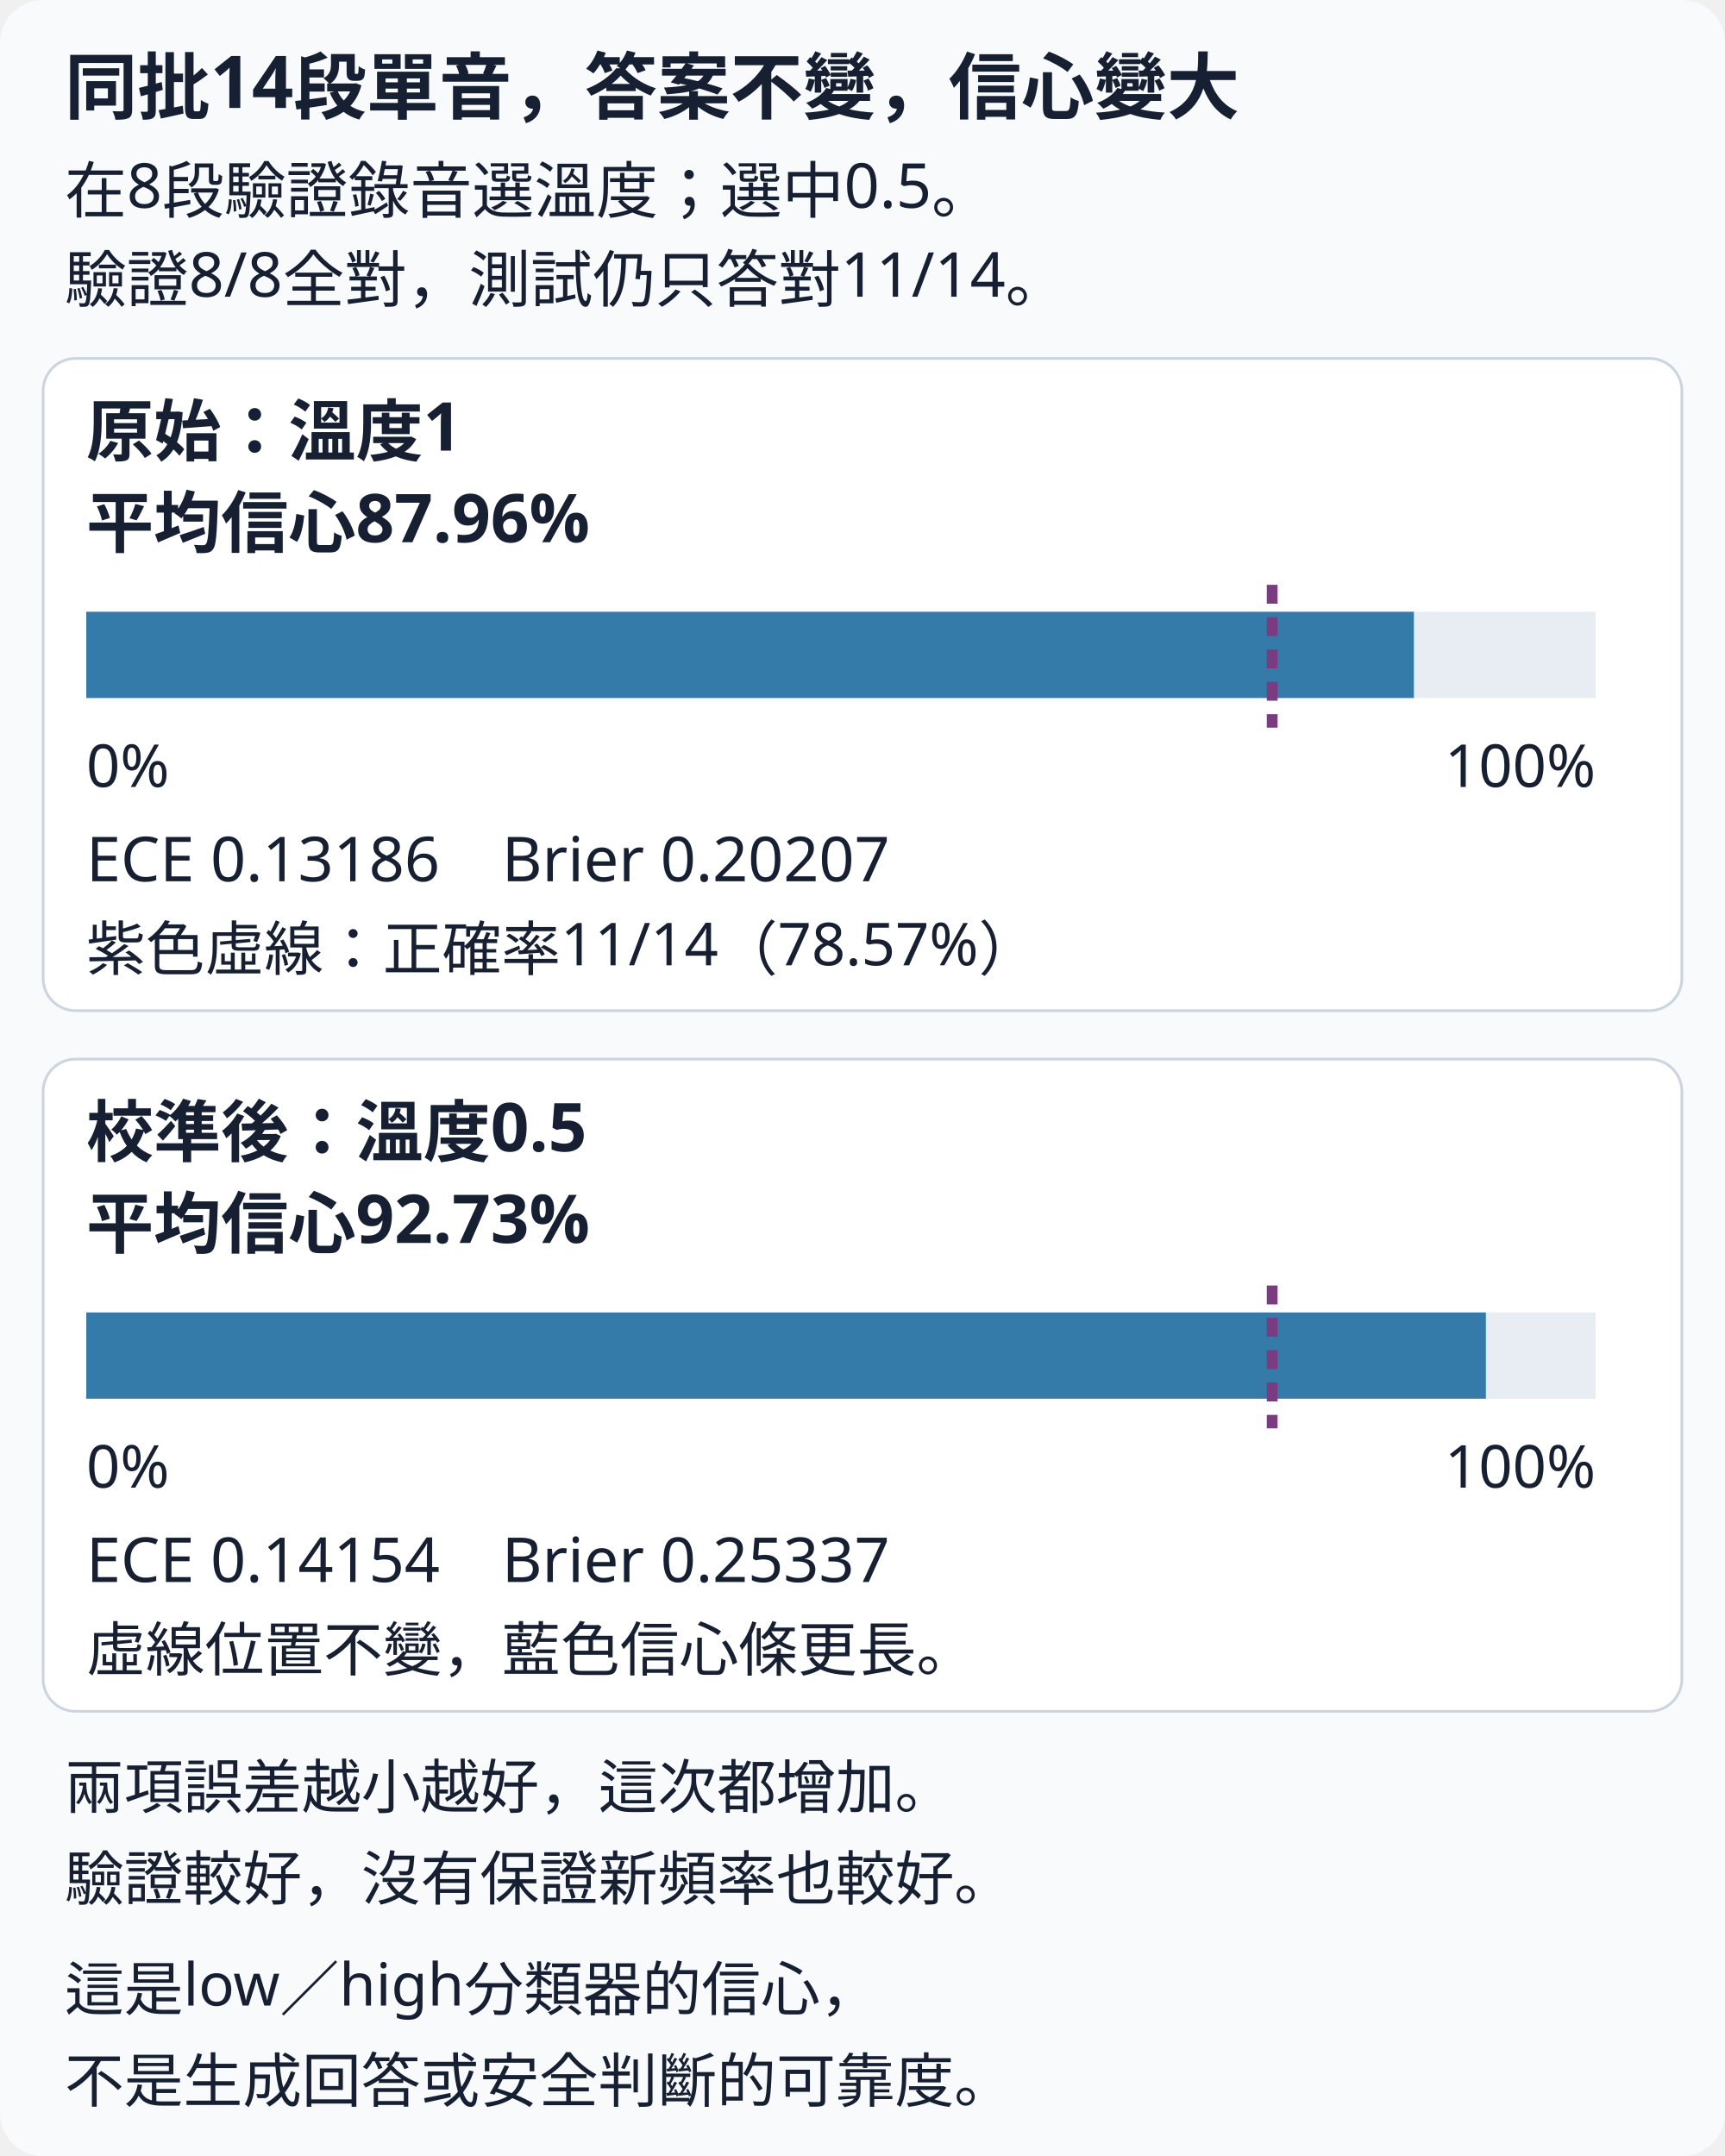
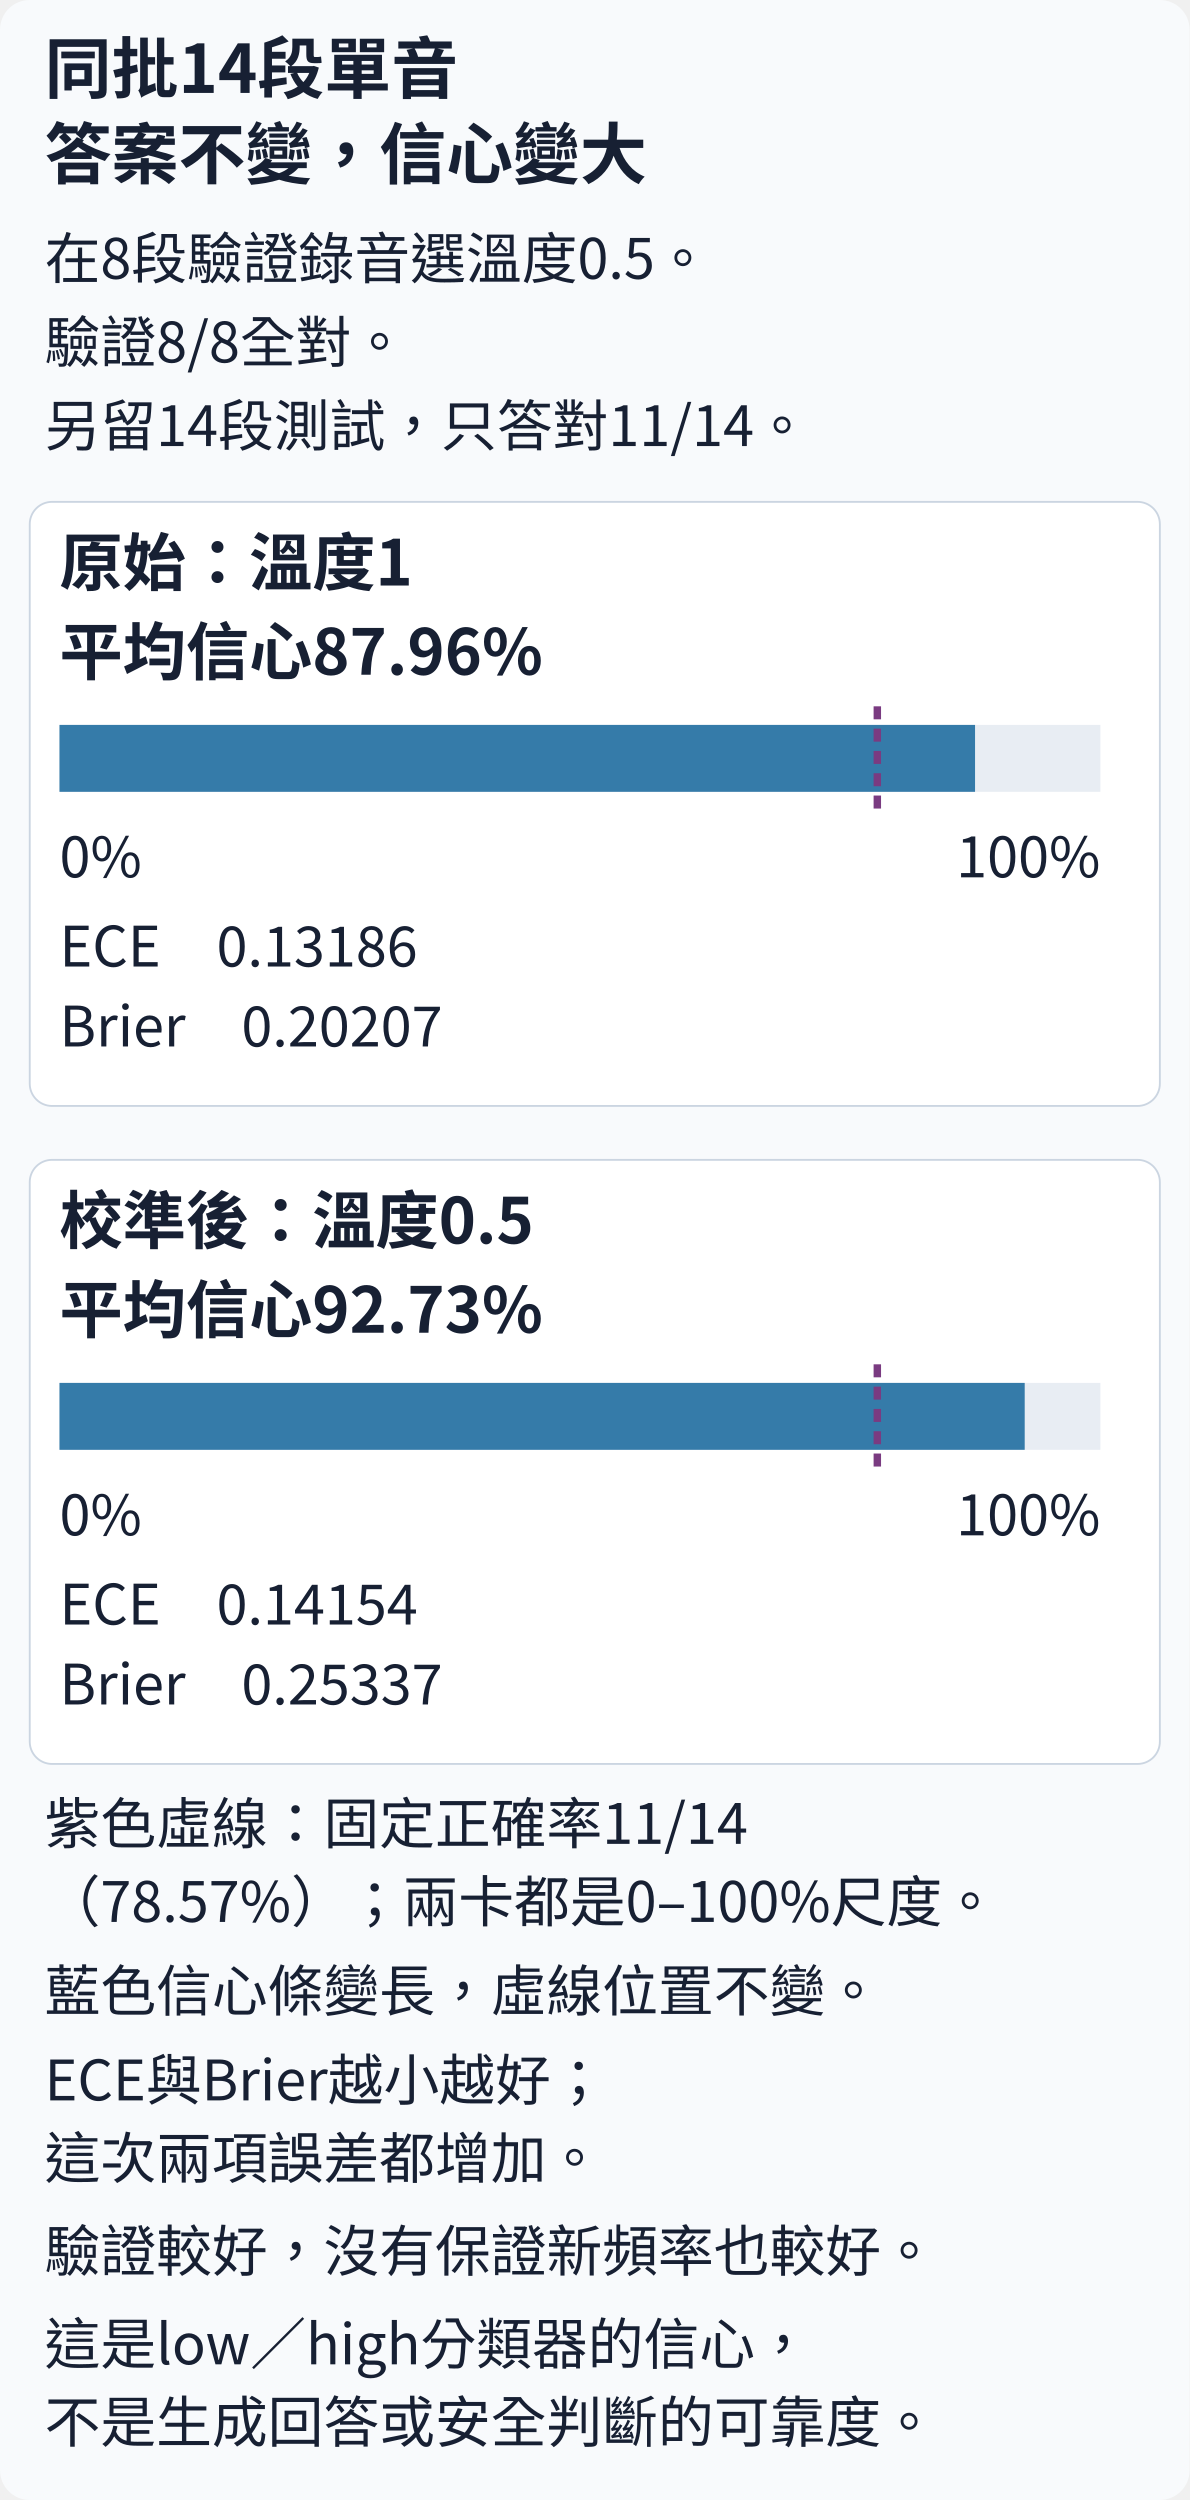
- <svg xmlns="http://www.w3.org/2000/svg" viewBox="0 0 640 800" role="img" aria-labelledby="title desc">
-   <style>text{font-family:system-ui,"Noto Sans TC",sans-serif;fill:#172033;font-size:23px}.title{font-size:27px;font-weight:700}.heading{font-size:25px;font-weight:700}.value{font-size:25px;font-weight:700}.small{font-size:22px}</style>
-   <rect width="640" height="800" rx="16" fill="#f8fafc" />
-   <text x="24" y="42" class="title">同批14段單音，答案不變，信心變大</text>
-   <text x="24" y="79">在8段驗證錄音選溫度；選中0.5。</text>
-   <text x="24" y="112">驗證8/8全對，測試仍只答對11/14。</text>
-   <rect x="16" y="133" width="608" height="242" rx="12" fill="white" stroke="#cbd5e1" />
-   <text x="32" y="169" class="heading">原始：溫度1</text>
-   <text x="32" y="203" class="value">平均信心87.96%</text>
-   <rect x="32" y="227" width="560" height="32" fill="#e8edf3" />
-   <rect x="32" y="227" width="492.576" height="32" fill="#357ba9" />
-   <line x1="472" y1="217" x2="472" y2="270" stroke="#7a3b81" stroke-width="4" stroke-dasharray="7 5" />
-   <text x="32" y="292" class="small">0%</text>
-   <text x="536" y="292" class="small">100%</text>
-   <text x="32" y="327">ECE 0.13186　Brier 0.20207</text>
-   <text x="32" y="360" class="small">紫色虛線：正確率11/14（78.57%）</text>
-   <rect x="16" y="393" width="608" height="242" rx="12" fill="white" stroke="#cbd5e1" />
-   <text x="32" y="429" class="heading">校準後：溫度0.5</text>
-   <text x="32" y="463" class="value">平均信心92.73%</text>
-   <rect x="32" y="487" width="560" height="32" fill="#e8edf3" />
-   <rect x="32" y="487" width="519.288" height="32" fill="#357ba9" />
-   <line x1="472" y1="477" x2="472" y2="530" stroke="#7a3b81" stroke-width="4" stroke-dasharray="7 5" />
-   <text x="32" y="552" class="small">0%</text>
-   <text x="536" y="552" class="small">100%</text>
-   <text x="32" y="587">ECE 0.14154　Brier 0.25337</text>
-   <text x="32" y="620" class="small">虛線位置不變，藍色信心條更長。</text>
-   <text x="24" y="671" class="small">兩項誤差越小越好，這次都增加。</text>
-   <text x="24" y="705" class="small">驗證較好，沒有保證新頻率也較好。</text>
-   <text x="24" y="746" class="small">這是low／high分類器的信心，</text>
-   <text x="24" y="780" class="small">不是生成回答或安全判斷的可靠度。</text>
+ <svg xmlns="http://www.w3.org/2000/svg" viewBox="0 0 640 1345" role="img" aria-labelledby="title desc">
+   <style>text{font-family:"Noto Sans CJK TC","Noto Sans TC",sans-serif;fill:#172033;font-size:30px}.title{font-size:36px;font-weight:700}.heading{font-size:34px;font-weight:700}.value{font-size:34px;font-weight:700}</style>
+   <rect width="640" height="1345" rx="16" fill="#f8fafc" />
+   <text x="24" y="50" class="title">同批14段單音</text>
+   <text x="24" y="96" class="title">答案不變，信心變大</text>
+   <text x="24" y="150">在8段驗證錄音選溫度0.5。</text>
+   <text x="24" y="195">驗證8/8全對。</text>
+   <text x="24" y="240">另留14段測試，只答對11/14。</text>
+   <rect x="16" y="270" width="608" height="325" rx="12" fill="white" stroke="#cbd5e1" />
+   <text x="32" y="315" class="heading">原始：溫度1</text>
+   <text x="32" y="363" class="value">平均信心87.96%</text>
+   <rect x="32" y="390" width="560" height="36" fill="#e8edf3" />
+   <rect x="32" y="390" width="492.576" height="36" fill="#357ba9" />
+   <line x1="472" y1="380" x2="472" y2="440" stroke="#7a3b81" stroke-width="4" stroke-dasharray="7 5" />
+   <text x="32" y="472">0%</text>
+   <text x="592" y="472" text-anchor="end">100%</text>
+   <text x="32" y="520">ECE　0.13186</text>
+   <text x="32" y="563">Brier　0.20207</text>
+   <rect x="16" y="624" width="608" height="325" rx="12" fill="white" stroke="#cbd5e1" />
+   <text x="32" y="669" class="heading">校準後：溫度0.5</text>
+   <text x="32" y="717" class="value">平均信心92.73%</text>
+   <rect x="32" y="744" width="560" height="36" fill="#e8edf3" />
+   <rect x="32" y="744" width="519.288" height="36" fill="#357ba9" />
+   <line x1="472" y1="734" x2="472" y2="794" stroke="#7a3b81" stroke-width="4" stroke-dasharray="7 5" />
+   <text x="32" y="826">0%</text>
+   <text x="592" y="826" text-anchor="end">100%</text>
+   <text x="32" y="874">ECE　0.14154</text>
+   <text x="32" y="917">Brier　0.25337</text>
+   <text x="24" y="992">紫色虛線：固定正確率11/14</text>
+   <text x="24" y="1034">（78.57%）；兩卡都是0–100%尺度。</text>
+   <text x="24" y="1082">藍色信心條變長，虛線位置不變。</text>
+   <text x="24" y="1130">ECE與Brier越小越好；</text>
+   <text x="24" y="1172">這次兩項誤差都增加。</text>
+   <text x="24" y="1222">驗證較好，沒有保證新頻率也較好。</text>
+   <text x="24" y="1272">這是low／high分類器的信心，</text>
+   <text x="24" y="1314">不是生成回答或安全判斷的可靠度。</text>
</svg>
